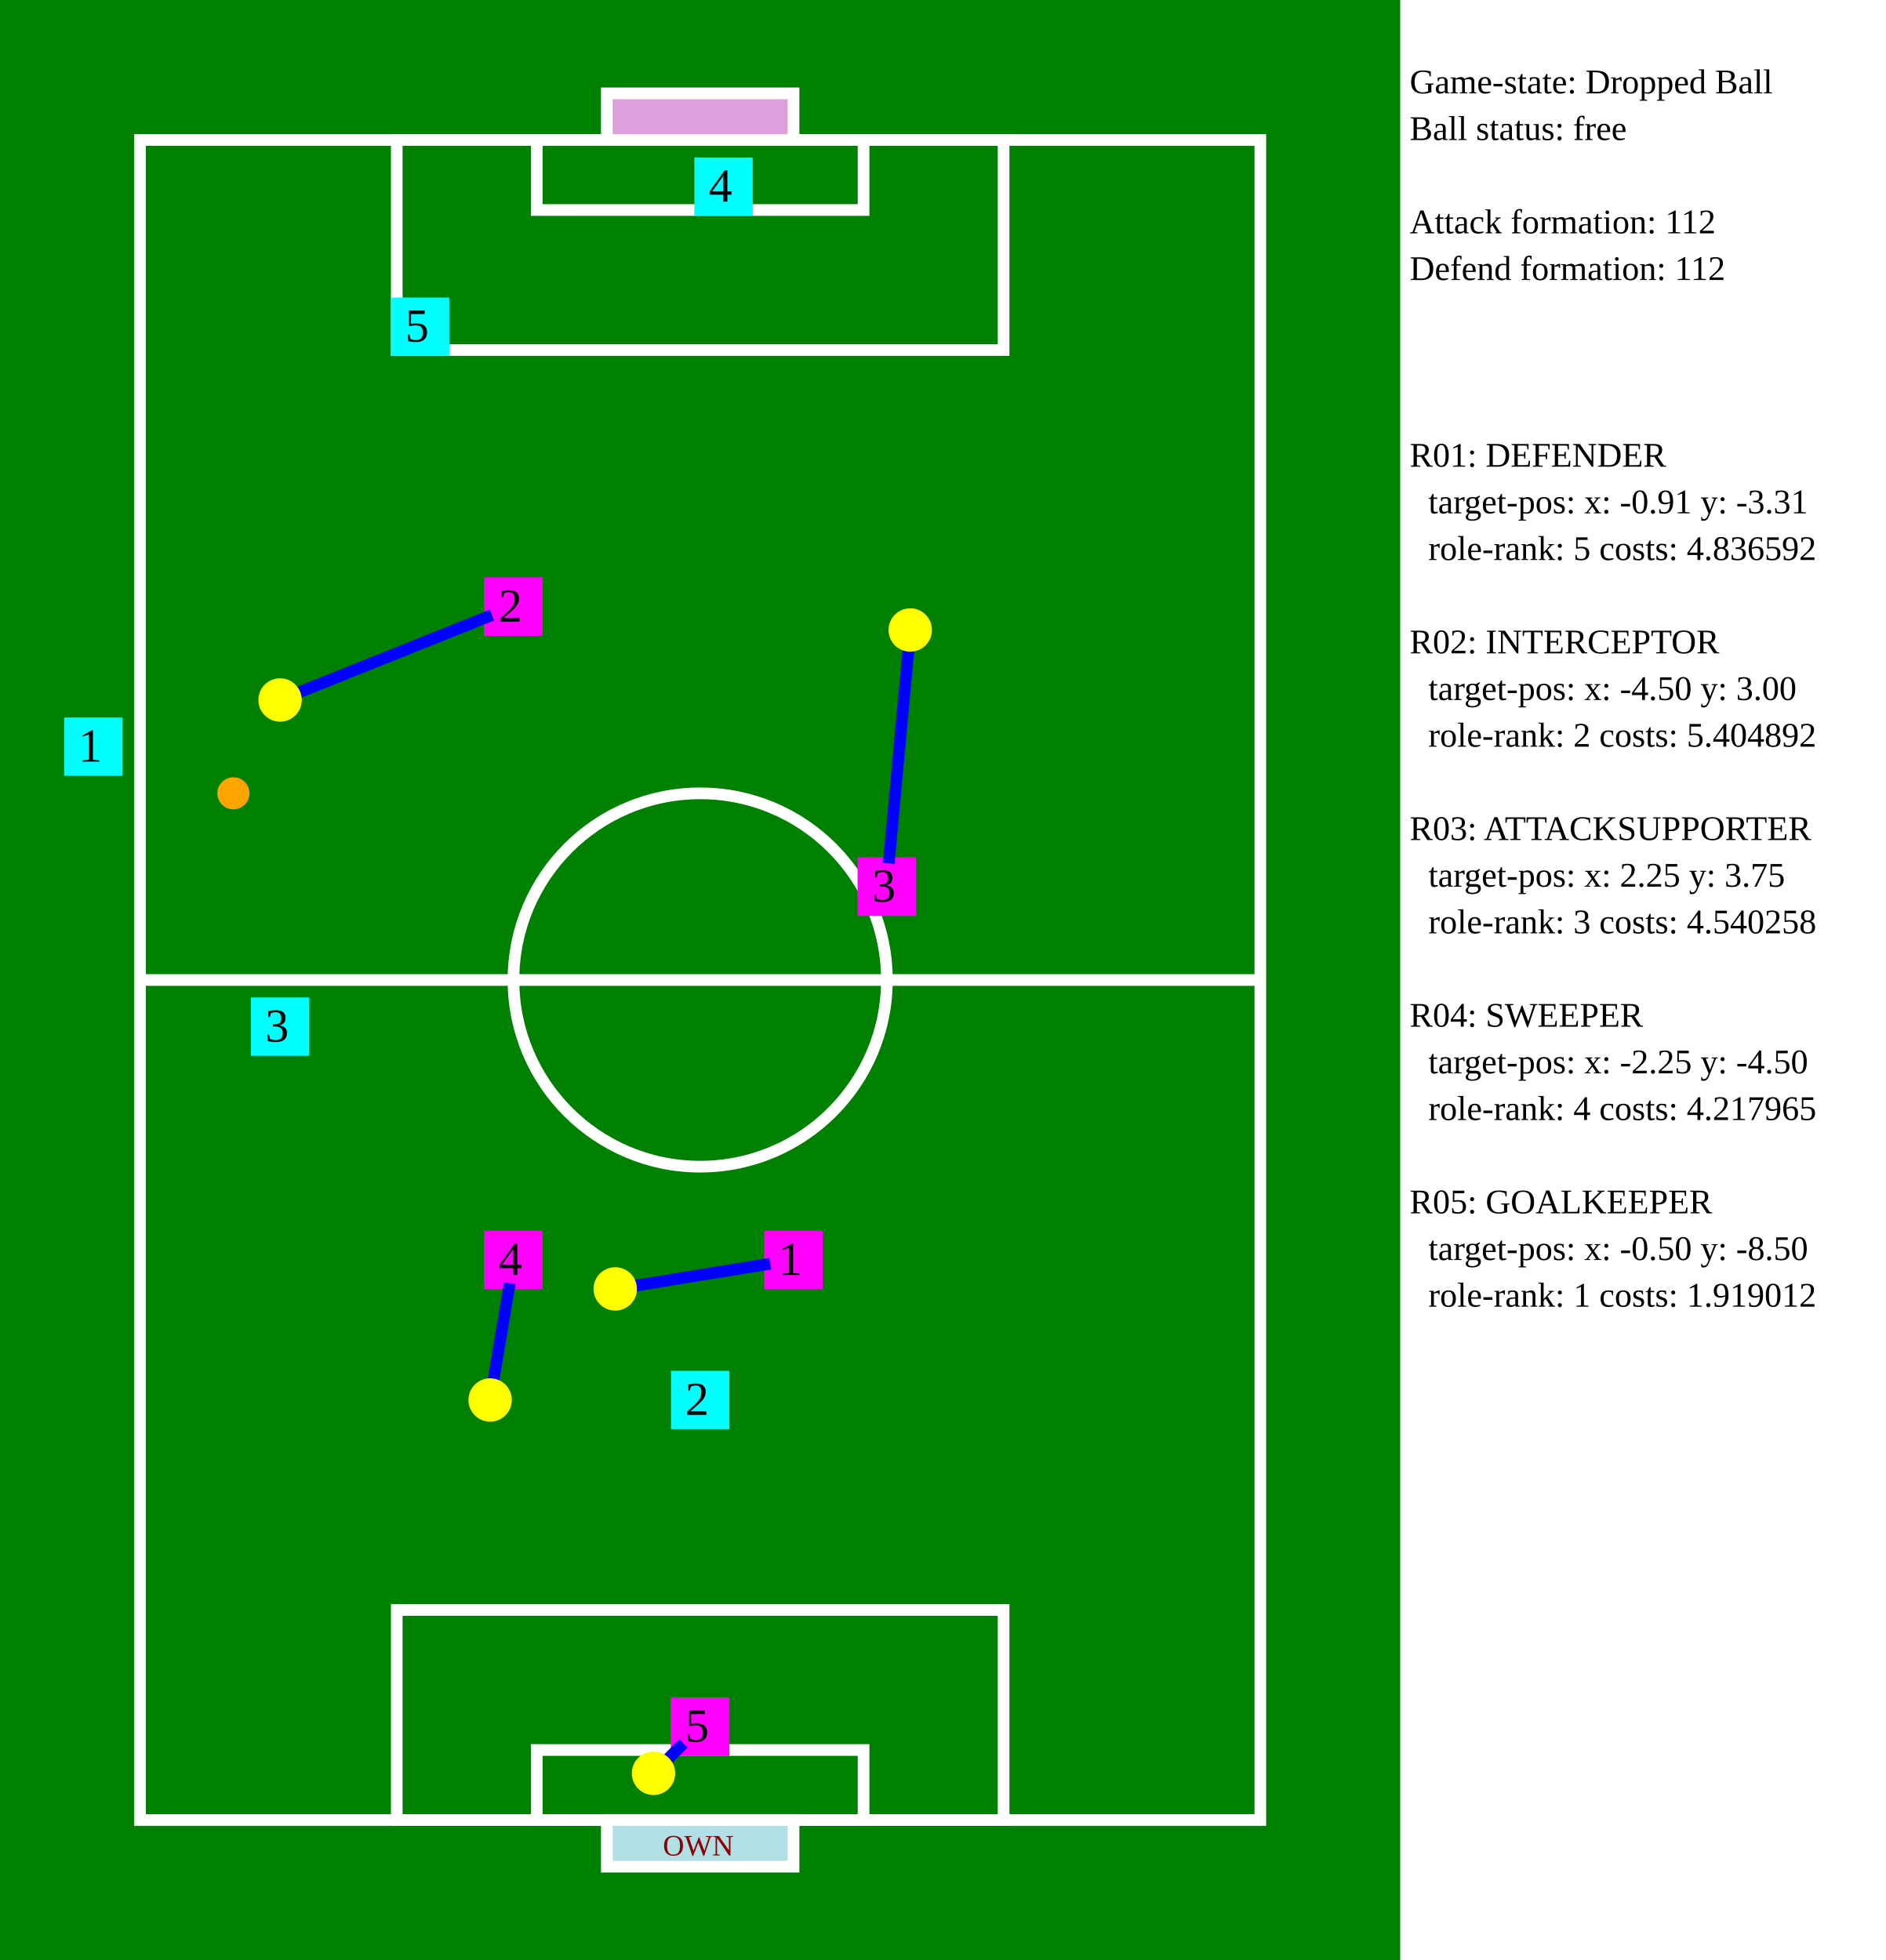
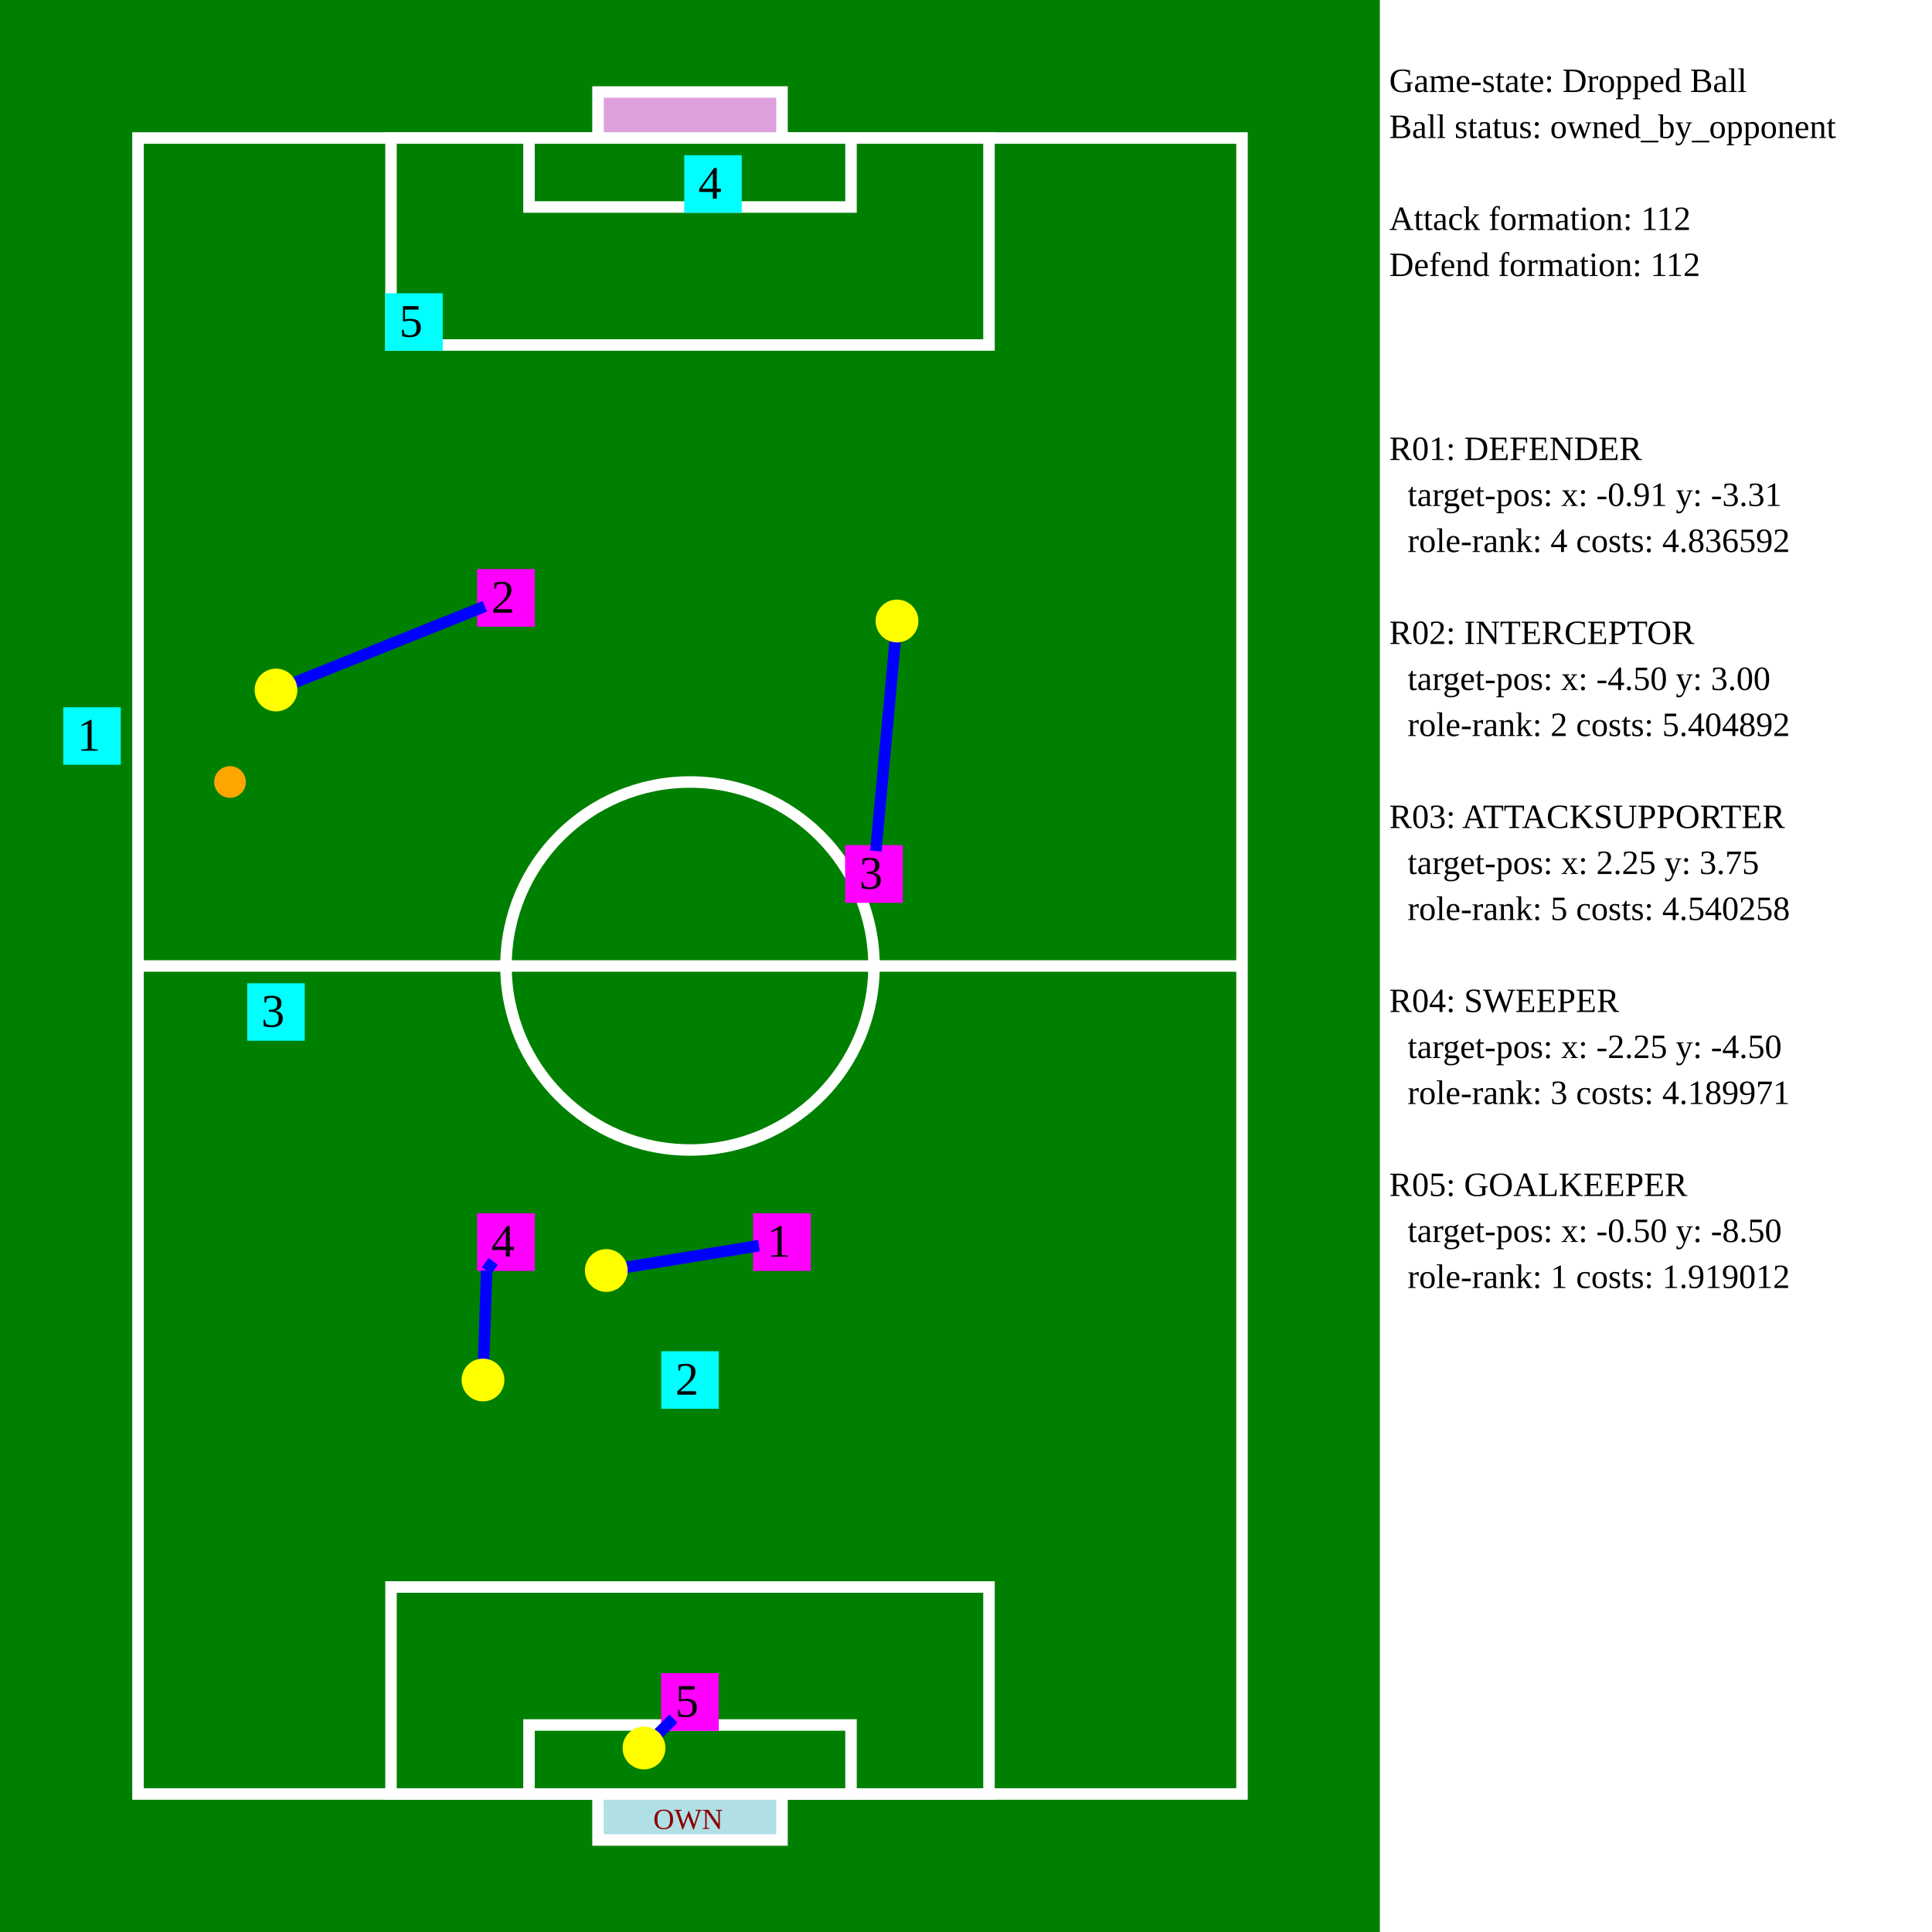
- <svg xmlns="http://www.w3.org/2000/svg" width="20.20cm" height="21.00cm" version="1.1">
+ <svg xmlns="http://www.w3.org/2000/svg" width="21.00cm" height="21.00cm" version="1.1">
  <rect x="0cm" y="0cm" width="15.00cm" height="21.00cm" fill="green" stroke-width="0.02cm" />
-   <rect x="15.00cm" y="0cm" width="5.20cm" height="21.00cm" fill="white" stroke-width="0.02cm" />
+   <rect x="15.00cm" y="0cm" width="6.00cm" height="21.00cm" fill="white" stroke-width="0.02cm" />
  <text x="15.10cm" y="1.00cm" font-size="14" font-weight-absolute="bold" fill="black">Game-state: Dropped Ball</text>
-   <text x="15.10cm" y="1.50cm" font-size="14" font-weight-absolute="bold" fill="black">Ball status: free</text>
+   <text x="15.10cm" y="1.50cm" font-size="14" font-weight-absolute="bold" fill="black">Ball status: owned_by_opponent</text>
  <text x="15.10cm" y="2.50cm" font-size="14" font-weight-absolute="bold" fill="black">Attack formation: 112</text>
  <text x="15.10cm" y="3.00cm" font-size="14" font-weight-absolute="bold" fill="black">Defend formation: 112</text>
  <text x="15.10cm" y="5.00cm" font-size="14" font-weight-absolute="bold" fill="black">R01: DEFENDER</text>
  <text x="15.30cm" y="5.50cm" font-size="14" font-weight-absolute="bold" fill="black">target-pos: x: -0.91 y: -3.31</text>
-   <text x="15.30cm" y="6.00cm" font-size="14" font-weight-absolute="bold" fill="black">role-rank: 5 costs: 4.836592</text>
+   <text x="15.30cm" y="6.00cm" font-size="14" font-weight-absolute="bold" fill="black">role-rank: 4 costs: 4.836592</text>
  <text x="15.10cm" y="7.00cm" font-size="14" font-weight-absolute="bold" fill="black">R02: INTERCEPTOR</text>
  <text x="15.30cm" y="7.50cm" font-size="14" font-weight-absolute="bold" fill="black">target-pos: x: -4.50 y: 3.00</text>
  <text x="15.30cm" y="8.00cm" font-size="14" font-weight-absolute="bold" fill="black">role-rank: 2 costs: 5.404892</text>
  <text x="15.10cm" y="9.00cm" font-size="14" font-weight-absolute="bold" fill="black">R03: ATTACKSUPPORTER</text>
  <text x="15.30cm" y="9.50cm" font-size="14" font-weight-absolute="bold" fill="black">target-pos: x: 2.25 y: 3.75</text>
-   <text x="15.30cm" y="10.00cm" font-size="14" font-weight-absolute="bold" fill="black">role-rank: 3 costs: 4.540258</text>
+   <text x="15.30cm" y="10.00cm" font-size="14" font-weight-absolute="bold" fill="black">role-rank: 5 costs: 4.540258</text>
  <text x="15.10cm" y="11.00cm" font-size="14" font-weight-absolute="bold" fill="black">R04: SWEEPER</text>
  <text x="15.30cm" y="11.50cm" font-size="14" font-weight-absolute="bold" fill="black">target-pos: x: -2.25 y: -4.50</text>
-   <text x="15.30cm" y="12.00cm" font-size="14" font-weight-absolute="bold" fill="black">role-rank: 4 costs: 4.217965</text>
+   <text x="15.30cm" y="12.00cm" font-size="14" font-weight-absolute="bold" fill="black">role-rank: 3 costs: 4.189971</text>
  <text x="15.10cm" y="13.00cm" font-size="14" font-weight-absolute="bold" fill="black">R05: GOALKEEPER</text>
  <text x="15.30cm" y="13.50cm" font-size="14" font-weight-absolute="bold" fill="black">target-pos: x: -0.50 y: -8.50</text>
  <text x="15.30cm" y="14.00cm" font-size="14" font-weight-absolute="bold" fill="black">role-rank: 1 costs: 1.919012</text>
  <rect x="1.50cm" y="1.50cm" width="12.00cm" height="18.00cm" fill="none" stroke="white" stroke-width="0.125cm" />
  <line x1="1.50cm" y1="10.50cm" x2="13.50cm" y2="10.50cm" stroke-width="0.125cm" stroke="white" />
  <circle cx="7.50cm" cy="10.50cm" r="2.00cm" fill="none" stroke="white" stroke-width="0.125cm" />
  <rect x="4.25cm" y="1.50cm" width="6.50cm" height="2.25cm" fill="green" stroke="white" stroke-width="0.125cm" />
  <rect x="4.25cm" y="17.25cm" width="6.50cm" height="2.25cm" fill="green" stroke="white" stroke-width="0.125cm" />
  <rect x="5.75cm" y="1.50cm" width="3.50cm" height="0.75cm" fill="green" stroke="white" stroke-width="0.125cm" />
  <rect x="5.75cm" y="18.75cm" width="3.50cm" height="0.75cm" fill="green" stroke="white" stroke-width="0.125cm" />
  <rect x="6.50cm" y="1.00cm" width="2.00cm" height="0.50cm" fill="plum" stroke="white" stroke-width="0.125cm" />
  <rect x="6.50cm" y="19.50cm" width="2.00cm" height="0.50cm" fill="powderblue" stroke="white" stroke-width="0.125cm" />
  <text x="7.10cm" y="19.88cm" fill="darkred">OWN</text>
  <rect x="0.75cm" y="7.75cm" width="0.50cm" height="0.50cm" fill="cyan" stroke="cyan" stroke-width="0.125cm" />
  <text x="0.84cm" y="8.16cm" font-size="large" font-weight-absolute="bold" fill="black">1</text>
  <rect x="7.25cm" y="14.75cm" width="0.50cm" height="0.50cm" fill="cyan" stroke="cyan" stroke-width="0.125cm" />
  <text x="7.34cm" y="15.16cm" font-size="large" font-weight-absolute="bold" fill="black">2</text>
  <rect x="2.75cm" y="10.75cm" width="0.50cm" height="0.50cm" fill="cyan" stroke="cyan" stroke-width="0.125cm" />
  <text x="2.84cm" y="11.16cm" font-size="large" font-weight-absolute="bold" fill="black">3</text>
  <rect x="7.50cm" y="1.75cm" width="0.50cm" height="0.50cm" fill="cyan" stroke="cyan" stroke-width="0.125cm" />
  <text x="7.59cm" y="2.16cm" font-size="large" font-weight-absolute="bold" fill="black">4</text>
  <rect x="4.25cm" y="3.25cm" width="0.50cm" height="0.50cm" fill="cyan" stroke="cyan" stroke-width="0.125cm" />
  <text x="4.34cm" y="3.66cm" font-size="large" font-weight-absolute="bold" fill="black">5</text>
  <rect x="8.25cm" y="13.25cm" width="0.50cm" height="0.50cm" fill="magenta" stroke="magenta" stroke-width="0.125cm" />
  <rect x="5.25cm" y="6.25cm" width="0.50cm" height="0.50cm" fill="magenta" stroke="magenta" stroke-width="0.125cm" />
  <rect x="9.25cm" y="9.25cm" width="0.50cm" height="0.50cm" fill="magenta" stroke="magenta" stroke-width="0.125cm" />
  <rect x="5.25cm" y="13.25cm" width="0.50cm" height="0.50cm" fill="magenta" stroke="magenta" stroke-width="0.125cm" />
  <rect x="7.25cm" y="18.25cm" width="0.50cm" height="0.50cm" fill="magenta" stroke="magenta" stroke-width="0.125cm" />
  <rect x="8.25cm" y="13.25cm" width="0.50cm" height="0.50cm" fill="magenta" stroke="magenta" stroke-width="0.125cm" />
  <line x1="8.25cm" y1="13.54cm" x2="6.59cm" y2="13.81cm" stroke-width="0.125cm" stroke="blue" />
  <circle cx="6.59cm" cy="13.81cm" r="0.17cm" fill="yellow" stroke="yellow" stroke-width="0.125cm" />
  <rect x="5.25cm" y="6.25cm" width="0.50cm" height="0.50cm" fill="magenta" stroke="magenta" stroke-width="0.125cm" />
  <line x1="5.27cm" y1="6.59cm" x2="3.00cm" y2="7.50cm" stroke-width="0.125cm" stroke="blue" />
  <circle cx="3.00cm" cy="7.50cm" r="0.17cm" fill="yellow" stroke="yellow" stroke-width="0.125cm" />
  <rect x="9.25cm" y="9.25cm" width="0.50cm" height="0.50cm" fill="magenta" stroke="magenta" stroke-width="0.125cm" />
  <line x1="9.52cm" y1="9.25cm" x2="9.75cm" y2="6.75cm" stroke-width="0.125cm" stroke="blue" />
  <circle cx="9.75cm" cy="6.75cm" r="0.17cm" fill="yellow" stroke="yellow" stroke-width="0.125cm" />
  <rect x="5.25cm" y="13.25cm" width="0.50cm" height="0.50cm" fill="magenta" stroke="magenta" stroke-width="0.125cm" />
-   <line x1="5.46cm" y1="13.75cm" x2="5.25cm" y2="15.00cm" stroke-width="0.125cm" stroke="blue" />
+   <line x1="5.36cm" y1="13.71cm" x2="5.29cm" y2="13.81cm" stroke-width="0.125cm" stroke="blue" />
+   <line x1="5.29cm" y1="13.81cm" x2="5.25cm" y2="15.00cm" stroke-width="0.125cm" stroke="blue" />
  <circle cx="5.25cm" cy="15.00cm" r="0.17cm" fill="yellow" stroke="yellow" stroke-width="0.125cm" />
  <rect x="7.25cm" y="18.25cm" width="0.50cm" height="0.50cm" fill="magenta" stroke="magenta" stroke-width="0.125cm" />
  <line x1="7.32cm" y1="18.68cm" x2="7.00cm" y2="19.00cm" stroke-width="0.125cm" stroke="blue" />
  <circle cx="7.00cm" cy="19.00cm" r="0.17cm" fill="yellow" stroke="yellow" stroke-width="0.125cm" />
  <text x="8.34cm" y="13.66cm" font-size="large" font-weight-absolute="bold" fill="black">1</text>
  <text x="5.34cm" y="6.66cm" font-size="large" font-weight-absolute="bold" fill="black">2</text>
  <text x="9.34cm" y="9.66cm" font-size="large" font-weight-absolute="bold" fill="black">3</text>
  <text x="5.34cm" y="13.66cm" font-size="large" font-weight-absolute="bold" fill="black">4</text>
  <text x="7.34cm" y="18.66cm" font-size="large" font-weight-absolute="bold" fill="black">5</text>
  <circle cx="2.50cm" cy="8.50cm" r="0.11cm" fill="orange" stroke="orange" stroke-width="0.125cm" />
</svg>
